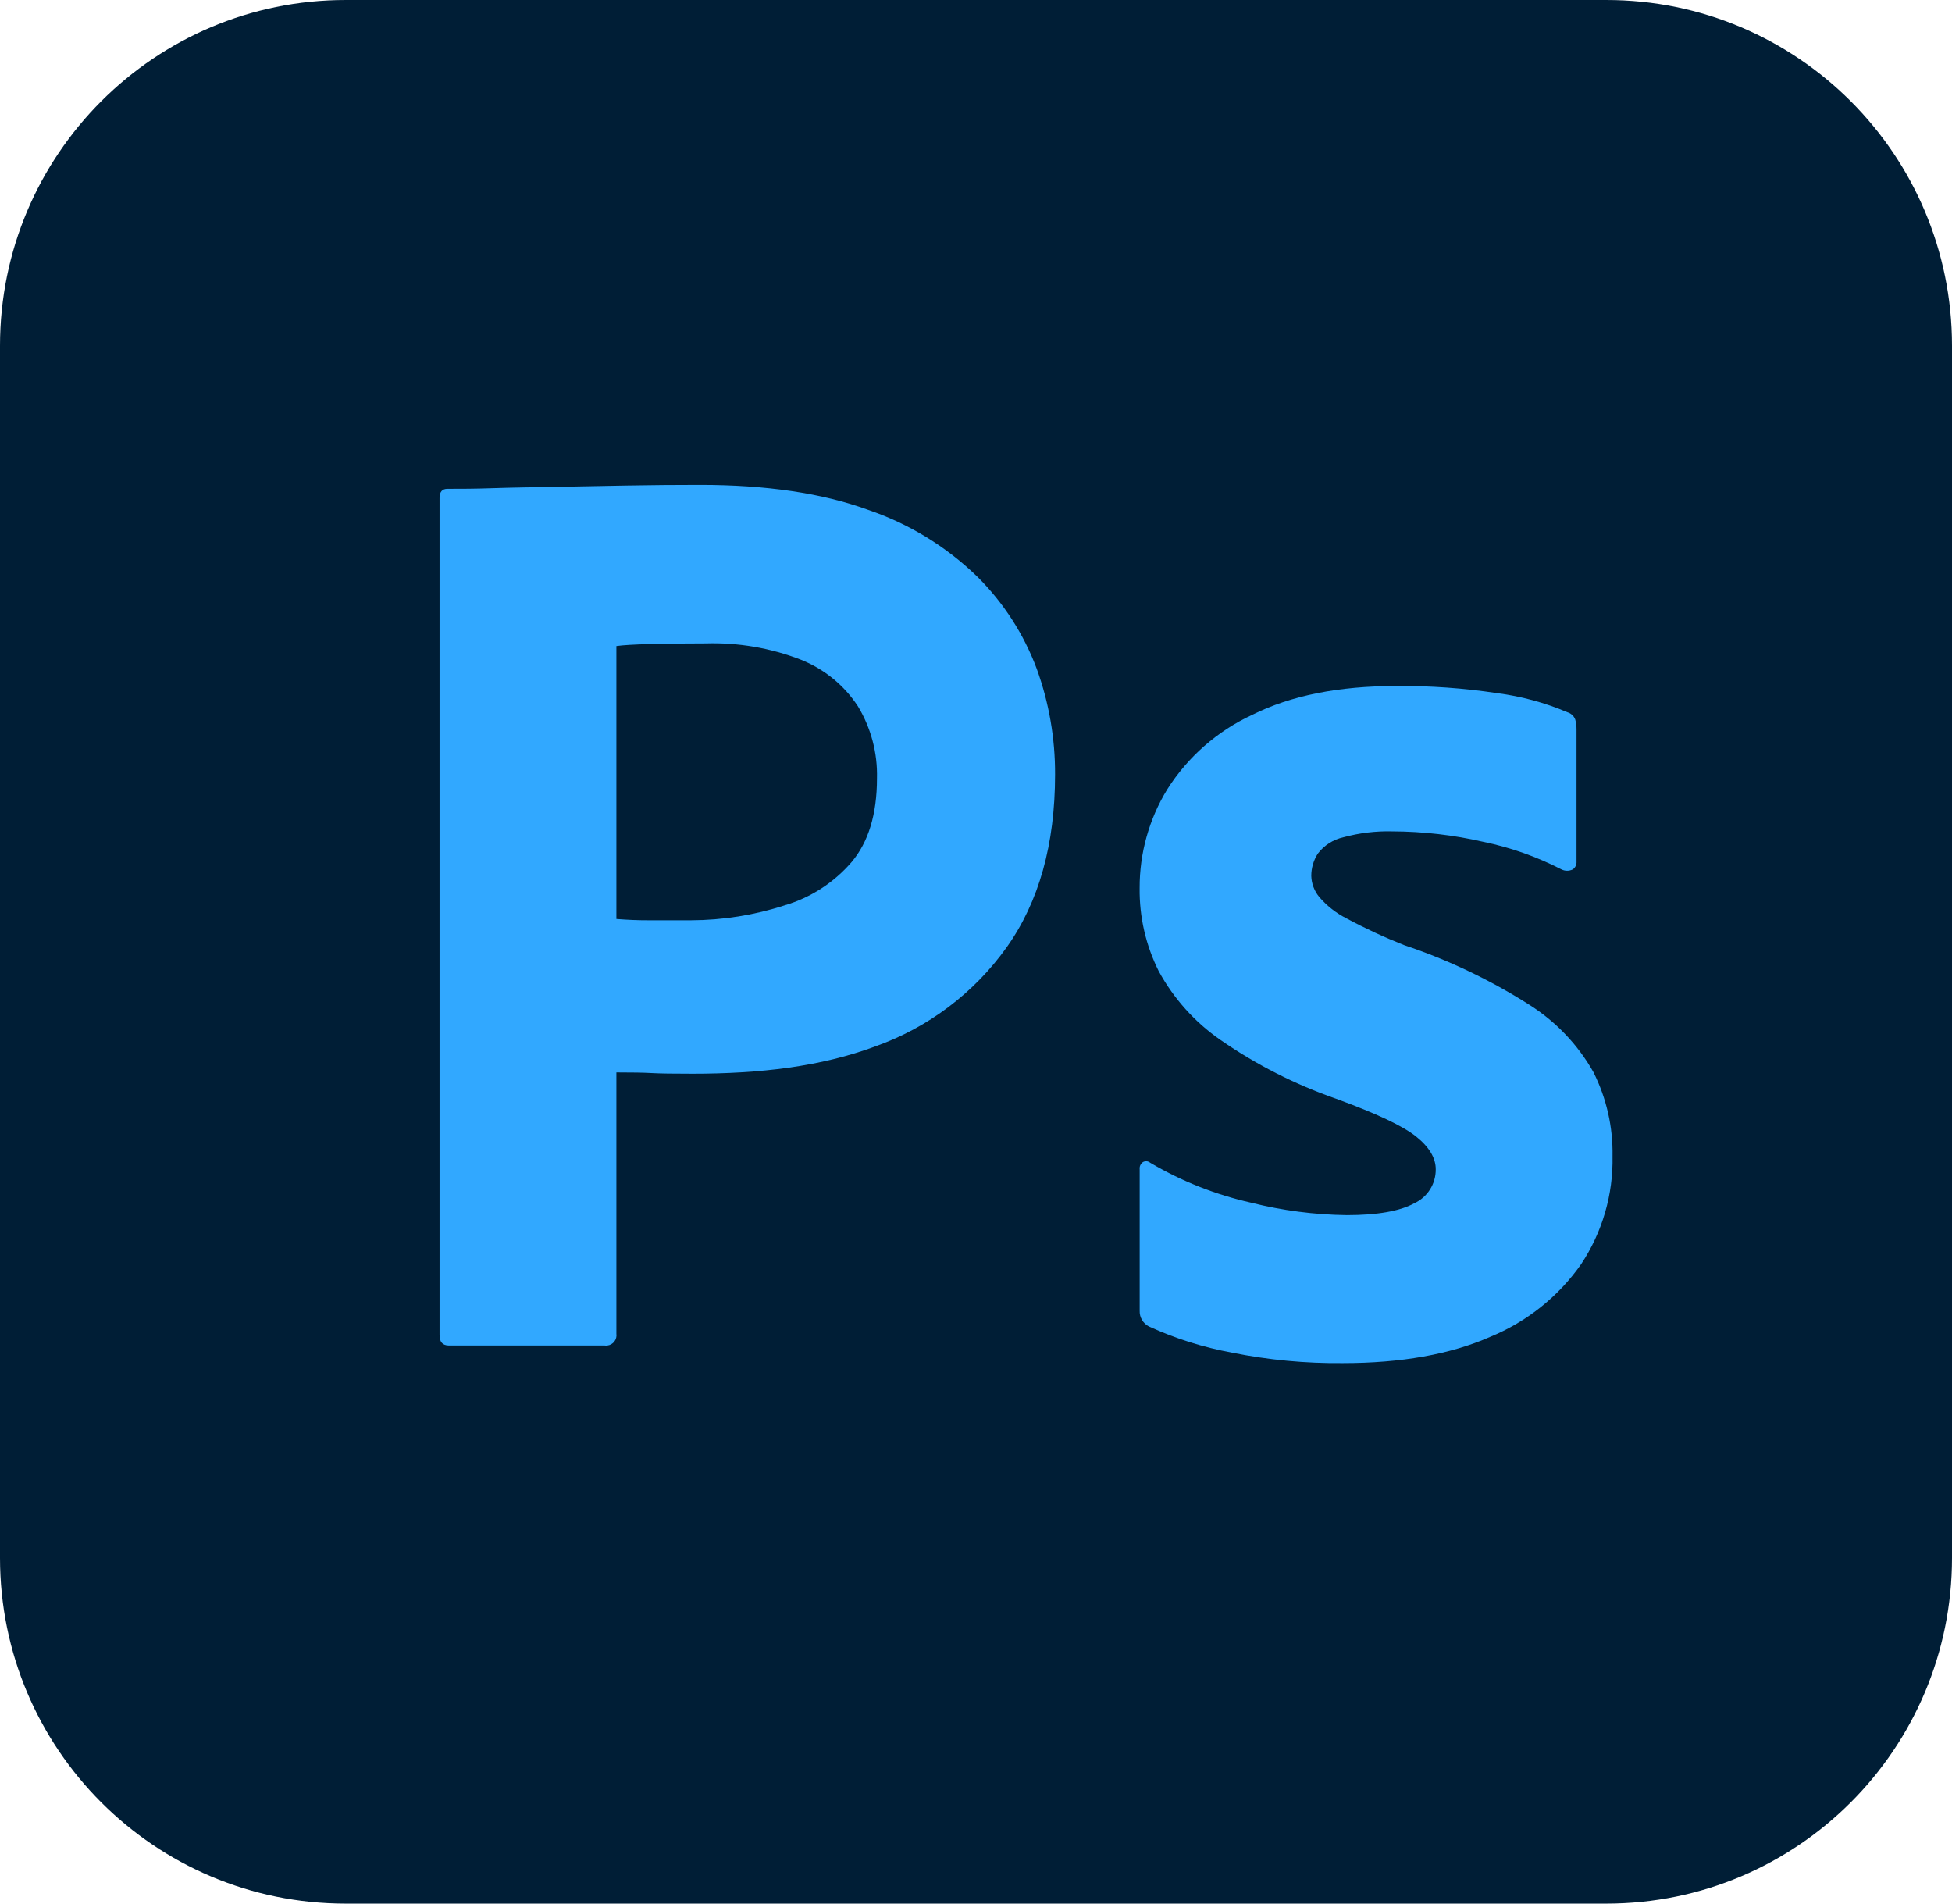
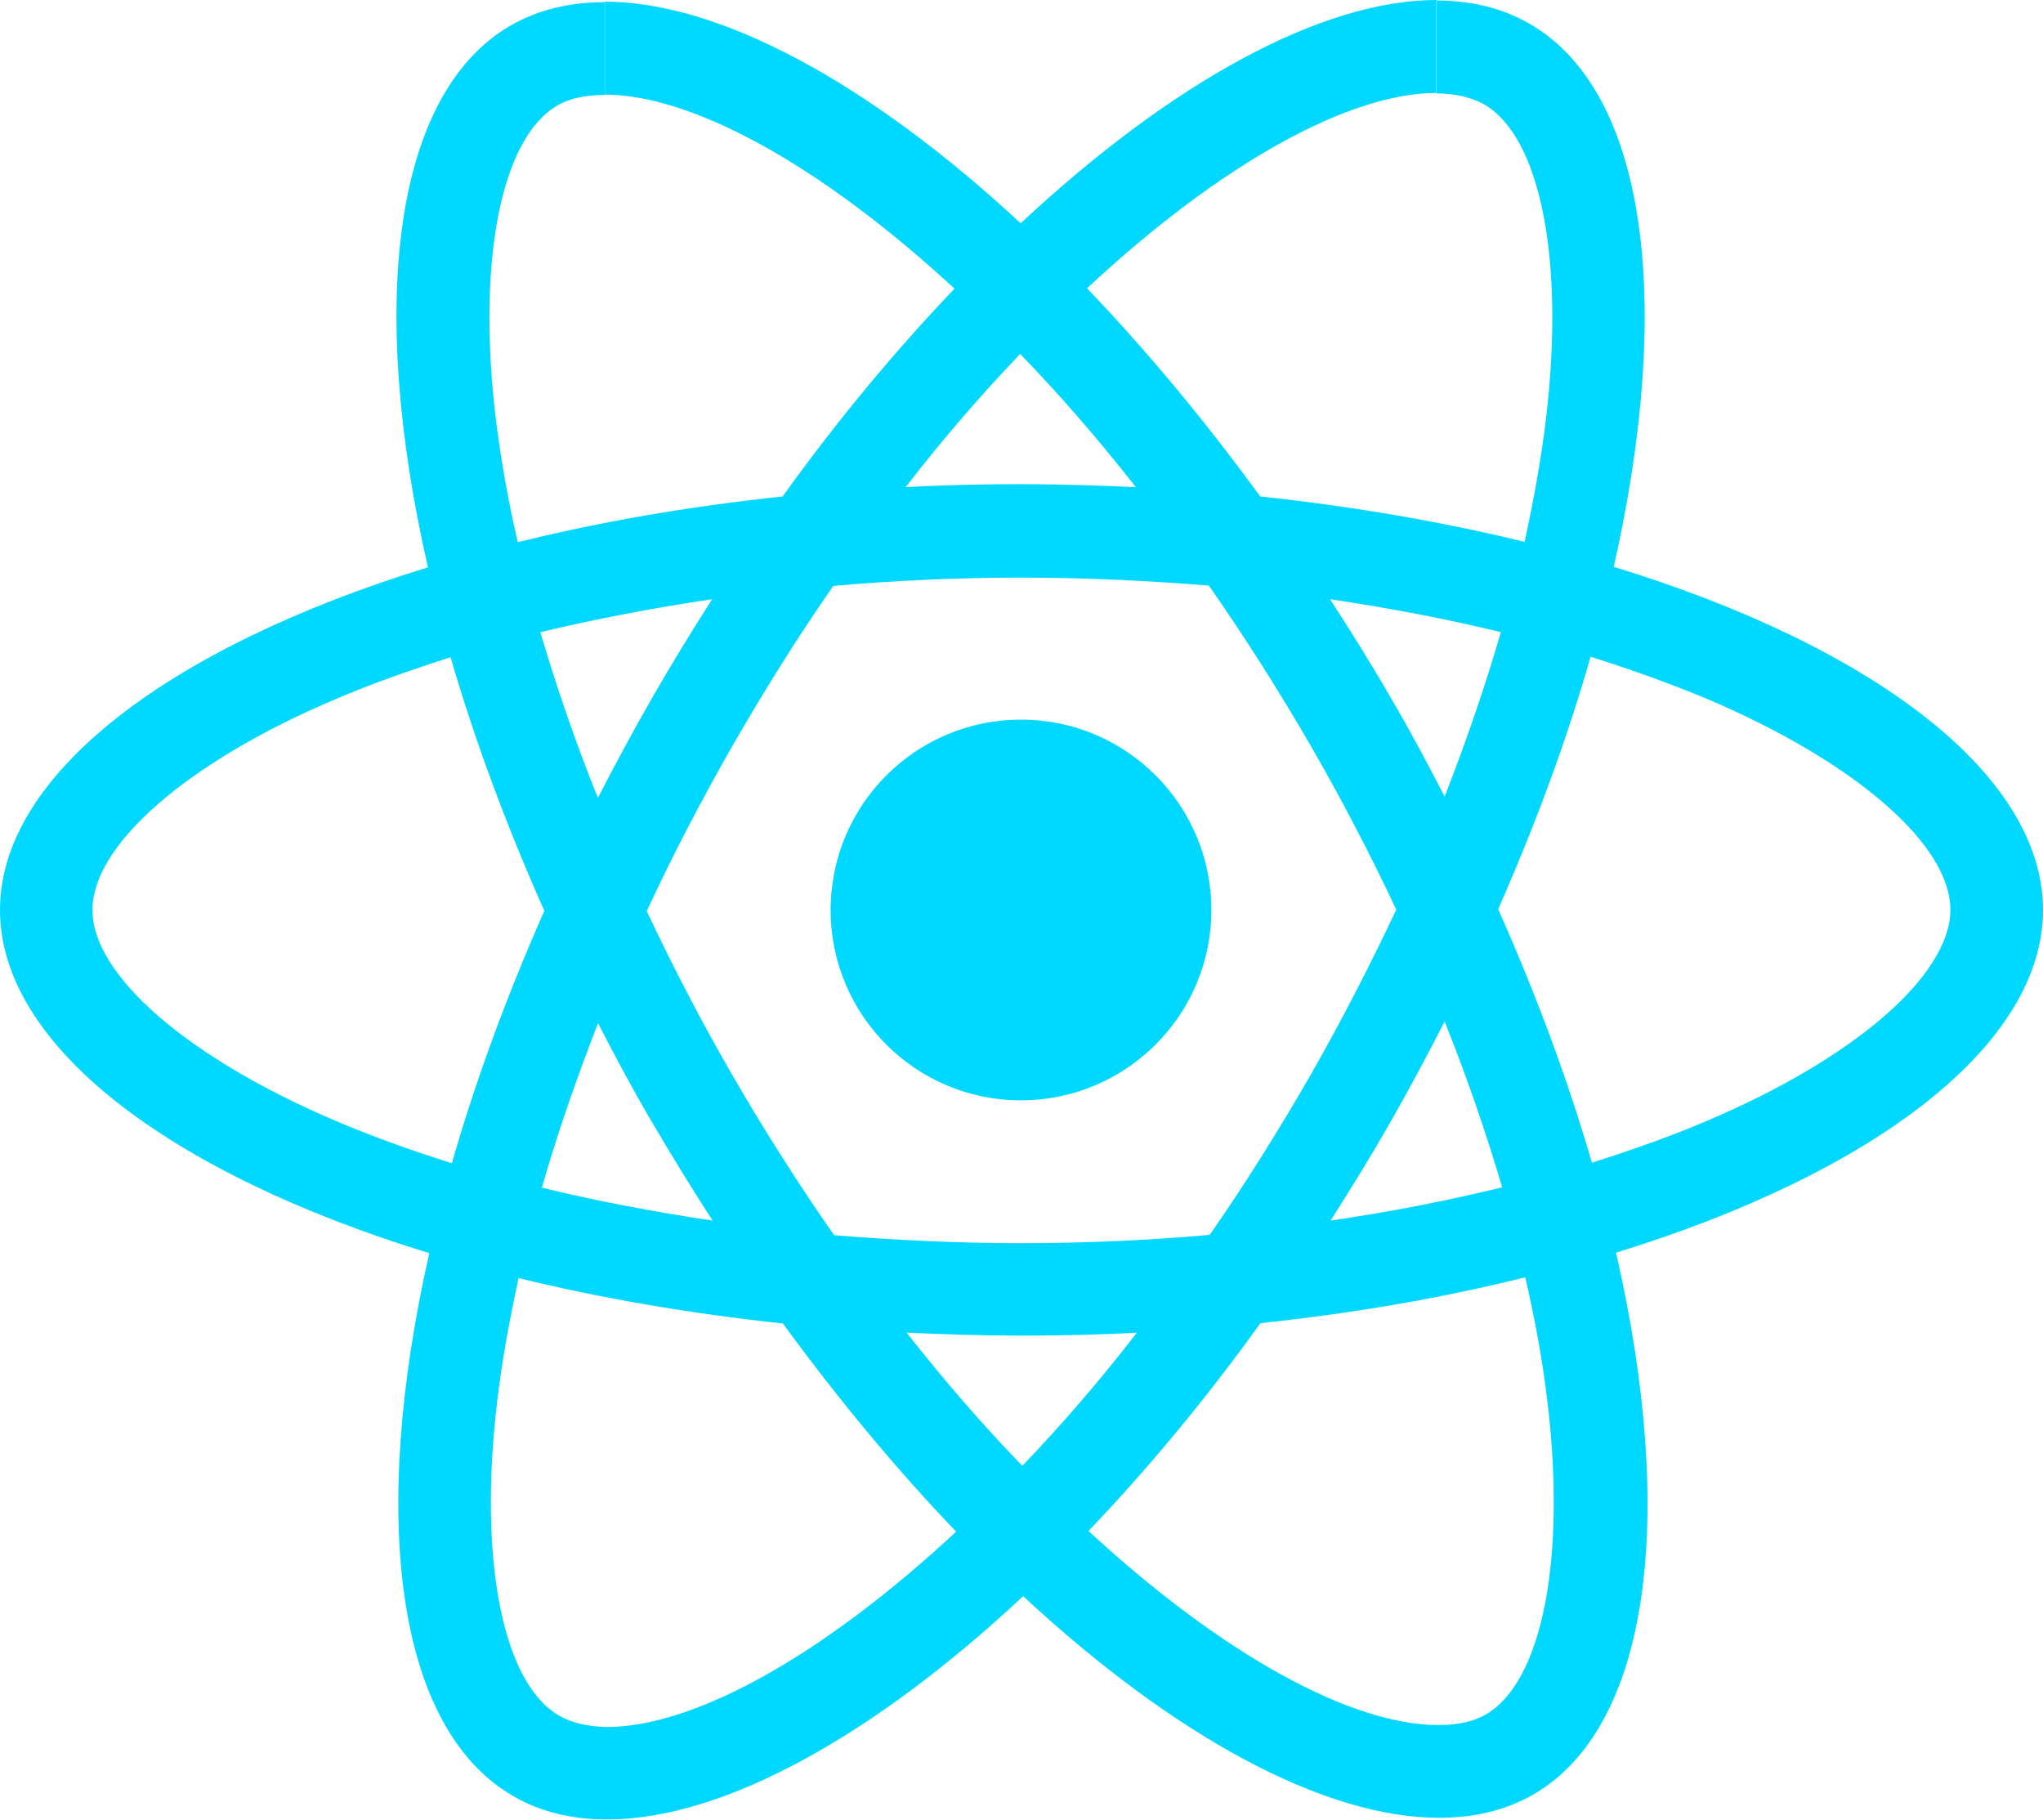
- <svg xmlns="http://www.w3.org/2000/svg" viewBox="0 0 511.76 498.97">
-   <defs>
-     <style>.a{fill:#001e36;}.b{fill:#31a8ff;}</style>
-   </defs>
-   <rect class="a" width="511.76" height="498.97" rx="90.62" />
-   <path class="b" d="M115.24,349.91V130.53c0-1.59.68-2.4,2.06-2.4,3.65,0,7,0,12-.17s10.47-.23,16.31-.34l18.54-.35q9.78-.17,19.39-.17,26.09,0,44,6.52a76.4,76.4,0,0,1,28.66,17.51,67.06,67.06,0,0,1,15.62,24.21A80.31,80.31,0,0,1,276.61,203q0,27.48-12.7,45.32a71.82,71.82,0,0,1-34.33,25.92c-14.42,5.38-30.45,7.2-48.07,7.2-5,0-8.58-.05-10.64-.17s-5.15-.17-9.27-.17v68.49a2.72,2.72,0,0,1-2.32,3.09,2.49,2.49,0,0,1-.77,0H117.64C116,352.65,115.24,351.74,115.24,349.91ZM161.6,169.33v71.55q4.46.35,8.24.34h11.33a80.56,80.56,0,0,0,24.55-3.92A37,37,0,0,0,223.23,226q6.69-7.89,6.69-22a34.74,34.74,0,0,0-5-18.88A32,32,0,0,0,210,172.93,63.68,63.68,0,0,0,185,168.64q-8.25,0-14.59.17t-8.76.52Z" />
-   <path class="b" d="M409.35,227.87a80,80,0,0,0-20.43-7.21,108.28,108.28,0,0,0-23.86-2.75,44.38,44.38,0,0,0-12.87,1.55,11.55,11.55,0,0,0-6.7,4.29,10.79,10.79,0,0,0-1.71,5.84,9.08,9.08,0,0,0,2.06,5.49,23.25,23.25,0,0,0,7.21,5.66,141.8,141.8,0,0,0,15.1,7,150,150,0,0,1,32.79,15.62,50,50,0,0,1,16.82,17.68,47.17,47.17,0,0,1,5,22,49.41,49.41,0,0,1-8.24,28.33,54.23,54.23,0,0,1-23.86,19.05Q375,357.3,352,357.3a140.51,140.51,0,0,1-29-2.75,92.44,92.44,0,0,1-21.8-6.87,4.44,4.44,0,0,1-2.41-4.12V306.49a2,2,0,0,1,.86-1.89,1.66,1.66,0,0,1,1.89.17A91.62,91.62,0,0,0,328,315.24a108.66,108.66,0,0,0,25.07,3.26q12,0,17.68-3.09a9.7,9.7,0,0,0,5.66-8.92q0-4.47-5.15-8.59T350.3,288a126.06,126.06,0,0,1-30.38-15.45,52.42,52.42,0,0,1-16.14-18,47.35,47.35,0,0,1-5-21.8A49.21,49.21,0,0,1,306,206.93a52.37,52.37,0,0,1,22.32-19.57q15.1-7.55,37.76-7.55a167.13,167.13,0,0,1,26.44,1.88,69.58,69.58,0,0,1,18.4,5,3.13,3.13,0,0,1,2.06,1.89,9.31,9.31,0,0,1,.34,2.57v34.68a2.3,2.3,0,0,1-1,2.06A3.33,3.33,0,0,1,409.35,227.87Z" />
+ <svg xmlns="http://www.w3.org/2000/svg" version="1.1" id="Layer_1" x="0px" y="0px" viewBox="0 0 122.88 109.43" style="enable-background:new 0 0 122.88 109.43" xml:space="preserve">
+   <style type="text/css">.st0{fill-rule:evenodd;clip-rule:evenodd;fill:#00D8FF;}</style>
+   <g>
+     <path class="st0" d="M122.88,54.73c0-8.14-10.19-15.85-25.82-20.64c3.61-15.93,2-28.6-5.06-32.66c-1.63-0.95-3.53-1.4-5.61-1.4 v5.59c1.15,0,2.08,0.23,2.86,0.65c3.41,1.95,4.88,9.39,3.73,18.96c-0.28,2.35-0.73,4.83-1.28,7.36c-4.91-1.2-10.27-2.13-15.9-2.73 c-3.38-4.63-6.89-8.84-10.42-12.52C73.54,9.74,81.2,5.59,86.41,5.59V0l0,0c-6.89,0-15.9,4.91-25.02,13.43 C52.27,4.96,43.26,0.1,36.37,0.1v5.59c5.18,0,12.87,4.13,21.04,11.67c-3.51,3.68-7.01,7.86-10.34,12.5 c-5.66,0.6-11.02,1.53-15.93,2.75c-0.58-2.5-1-4.93-1.3-7.26c-1.18-9.57,0.28-17.01,3.66-18.99c0.75-0.45,1.73-0.65,2.88-0.65V0.13 l0,0c-2.1,0-4.01,0.45-5.66,1.4c-7.04,4.06-8.62,16.71-4.98,32.59C10.14,38.92,0,46.61,0,54.73c0,8.14,10.19,15.85,25.82,20.64 c-3.61,15.93-2,28.6,5.06,32.66c1.63,0.95,3.53,1.4,5.64,1.4c6.89,0,15.9-4.91,25.02-13.43c9.12,8.47,18.13,13.33,25.02,13.33 c2.1,0,4.01-0.45,5.66-1.4c7.04-4.06,8.62-16.71,4.98-32.59C112.74,70.56,122.88,62.84,122.88,54.73L122.88,54.73z M72.86,54.73 c0-6.32-5.12-11.45-11.45-11.45c-6.32,0-11.45,5.12-11.45,11.45s5.12,11.45,11.45,11.45C67.74,66.17,72.86,61.05,72.86,54.73 L72.86,54.73z M36.34,0.1L36.34,0.1L36.34,0.1L36.34,0.1z M90.27,38.02c-0.93,3.23-2.08,6.56-3.38,9.89c-1.03-2-2.1-4.01-3.28-6.01 c-1.15-2-2.38-3.96-3.61-5.86C83.56,36.57,86.99,37.22,90.27,38.02L90.27,38.02z M78.8,64.7c-1.95,3.38-3.96,6.59-6.04,9.57 c-3.73,0.33-7.51,0.5-11.32,0.5c-3.78,0-7.56-0.18-11.27-0.48c-2.08-2.98-4.11-6.16-6.06-9.52c-1.9-3.28-3.63-6.61-5.21-9.97 c1.55-3.36,3.31-6.71,5.18-9.99c1.95-3.38,3.96-6.59,6.04-9.57c3.73-0.33,7.51-0.5,11.32-0.5c3.78,0,7.56,0.18,11.27,0.48 c2.08,2.98,4.11,6.16,6.06,9.52c1.9,3.28,3.63,6.61,5.21,9.97C82.4,58.06,80.68,61.41,78.8,64.7L78.8,64.7z M86.89,61.44 c1.35,3.36,2.5,6.71,3.46,9.97c-3.28,0.8-6.74,1.48-10.32,2c1.23-1.93,2.45-3.91,3.61-5.94C84.78,65.47,85.86,63.44,86.89,61.44 L86.89,61.44z M61.49,88.16c-2.33-2.4-4.66-5.08-6.96-8.01c2.25,0.1,4.56,0.18,6.89,0.18c2.35,0,4.68-0.05,6.96-0.18 C66.12,83.08,63.79,85.76,61.49,88.16L61.49,88.16z M42.86,73.41c-3.56-0.53-6.99-1.18-10.27-1.98c0.93-3.23,2.08-6.56,3.38-9.89 c1.03,2,2.1,4.01,3.28,6.01C40.43,69.56,41.63,71.51,42.86,73.41L42.86,73.41z M61.36,21.29c2.33,2.4,4.66,5.08,6.96,8.01 c-2.25-0.1-4.56-0.18-6.89-0.18c-2.35,0-4.68,0.05-6.96,0.18C56.73,26.37,59.06,23.69,61.36,21.29L61.36,21.29z M42.83,36.04 c-1.23,1.93-2.45,3.91-3.61,5.94c-1.15,2-2.23,4.01-3.26,6.01c-1.35-3.36-2.5-6.71-3.46-9.97C35.79,37.24,39.25,36.57,42.83,36.04 L42.83,36.04z M20.16,67.4c-8.87-3.78-14.6-8.74-14.6-12.67c0-3.93,5.74-8.92,14.6-12.67c2.15-0.93,4.51-1.75,6.94-2.53 c1.43,4.91,3.31,10.02,5.64,15.25c-2.3,5.21-4.16,10.29-5.56,15.18C24.7,69.18,22.34,68.33,20.16,67.4L20.16,67.4z M33.64,103.19 c-3.41-1.95-4.88-9.39-3.73-18.96c0.28-2.35,0.73-4.83,1.28-7.36c4.91,1.2,10.27,2.13,15.9,2.73c3.38,4.63,6.89,8.84,10.42,12.52 c-8.17,7.59-15.83,11.75-21.04,11.75C35.34,103.84,34.39,103.62,33.64,103.19L33.64,103.19z M93.05,84.11 c1.18,9.57-0.28,17.01-3.66,18.99c-0.75,0.45-1.73,0.65-2.88,0.65c-5.18,0-12.87-4.13-21.04-11.67c3.51-3.68,7.01-7.86,10.34-12.5 c5.66-0.6,11.02-1.53,15.93-2.76C92.32,79.35,92.77,81.78,93.05,84.11L93.05,84.11z M102.69,67.4c-2.15,0.93-4.51,1.75-6.94,2.53 c-1.43-4.91-3.31-10.02-5.64-15.25c2.3-5.21,4.16-10.29,5.56-15.18c2.48,0.78,4.83,1.63,7.04,2.55c8.87,3.78,14.6,8.74,14.6,12.67 C117.29,58.66,111.56,63.64,102.69,67.4L102.69,67.4z" />
+   </g>
</svg>
